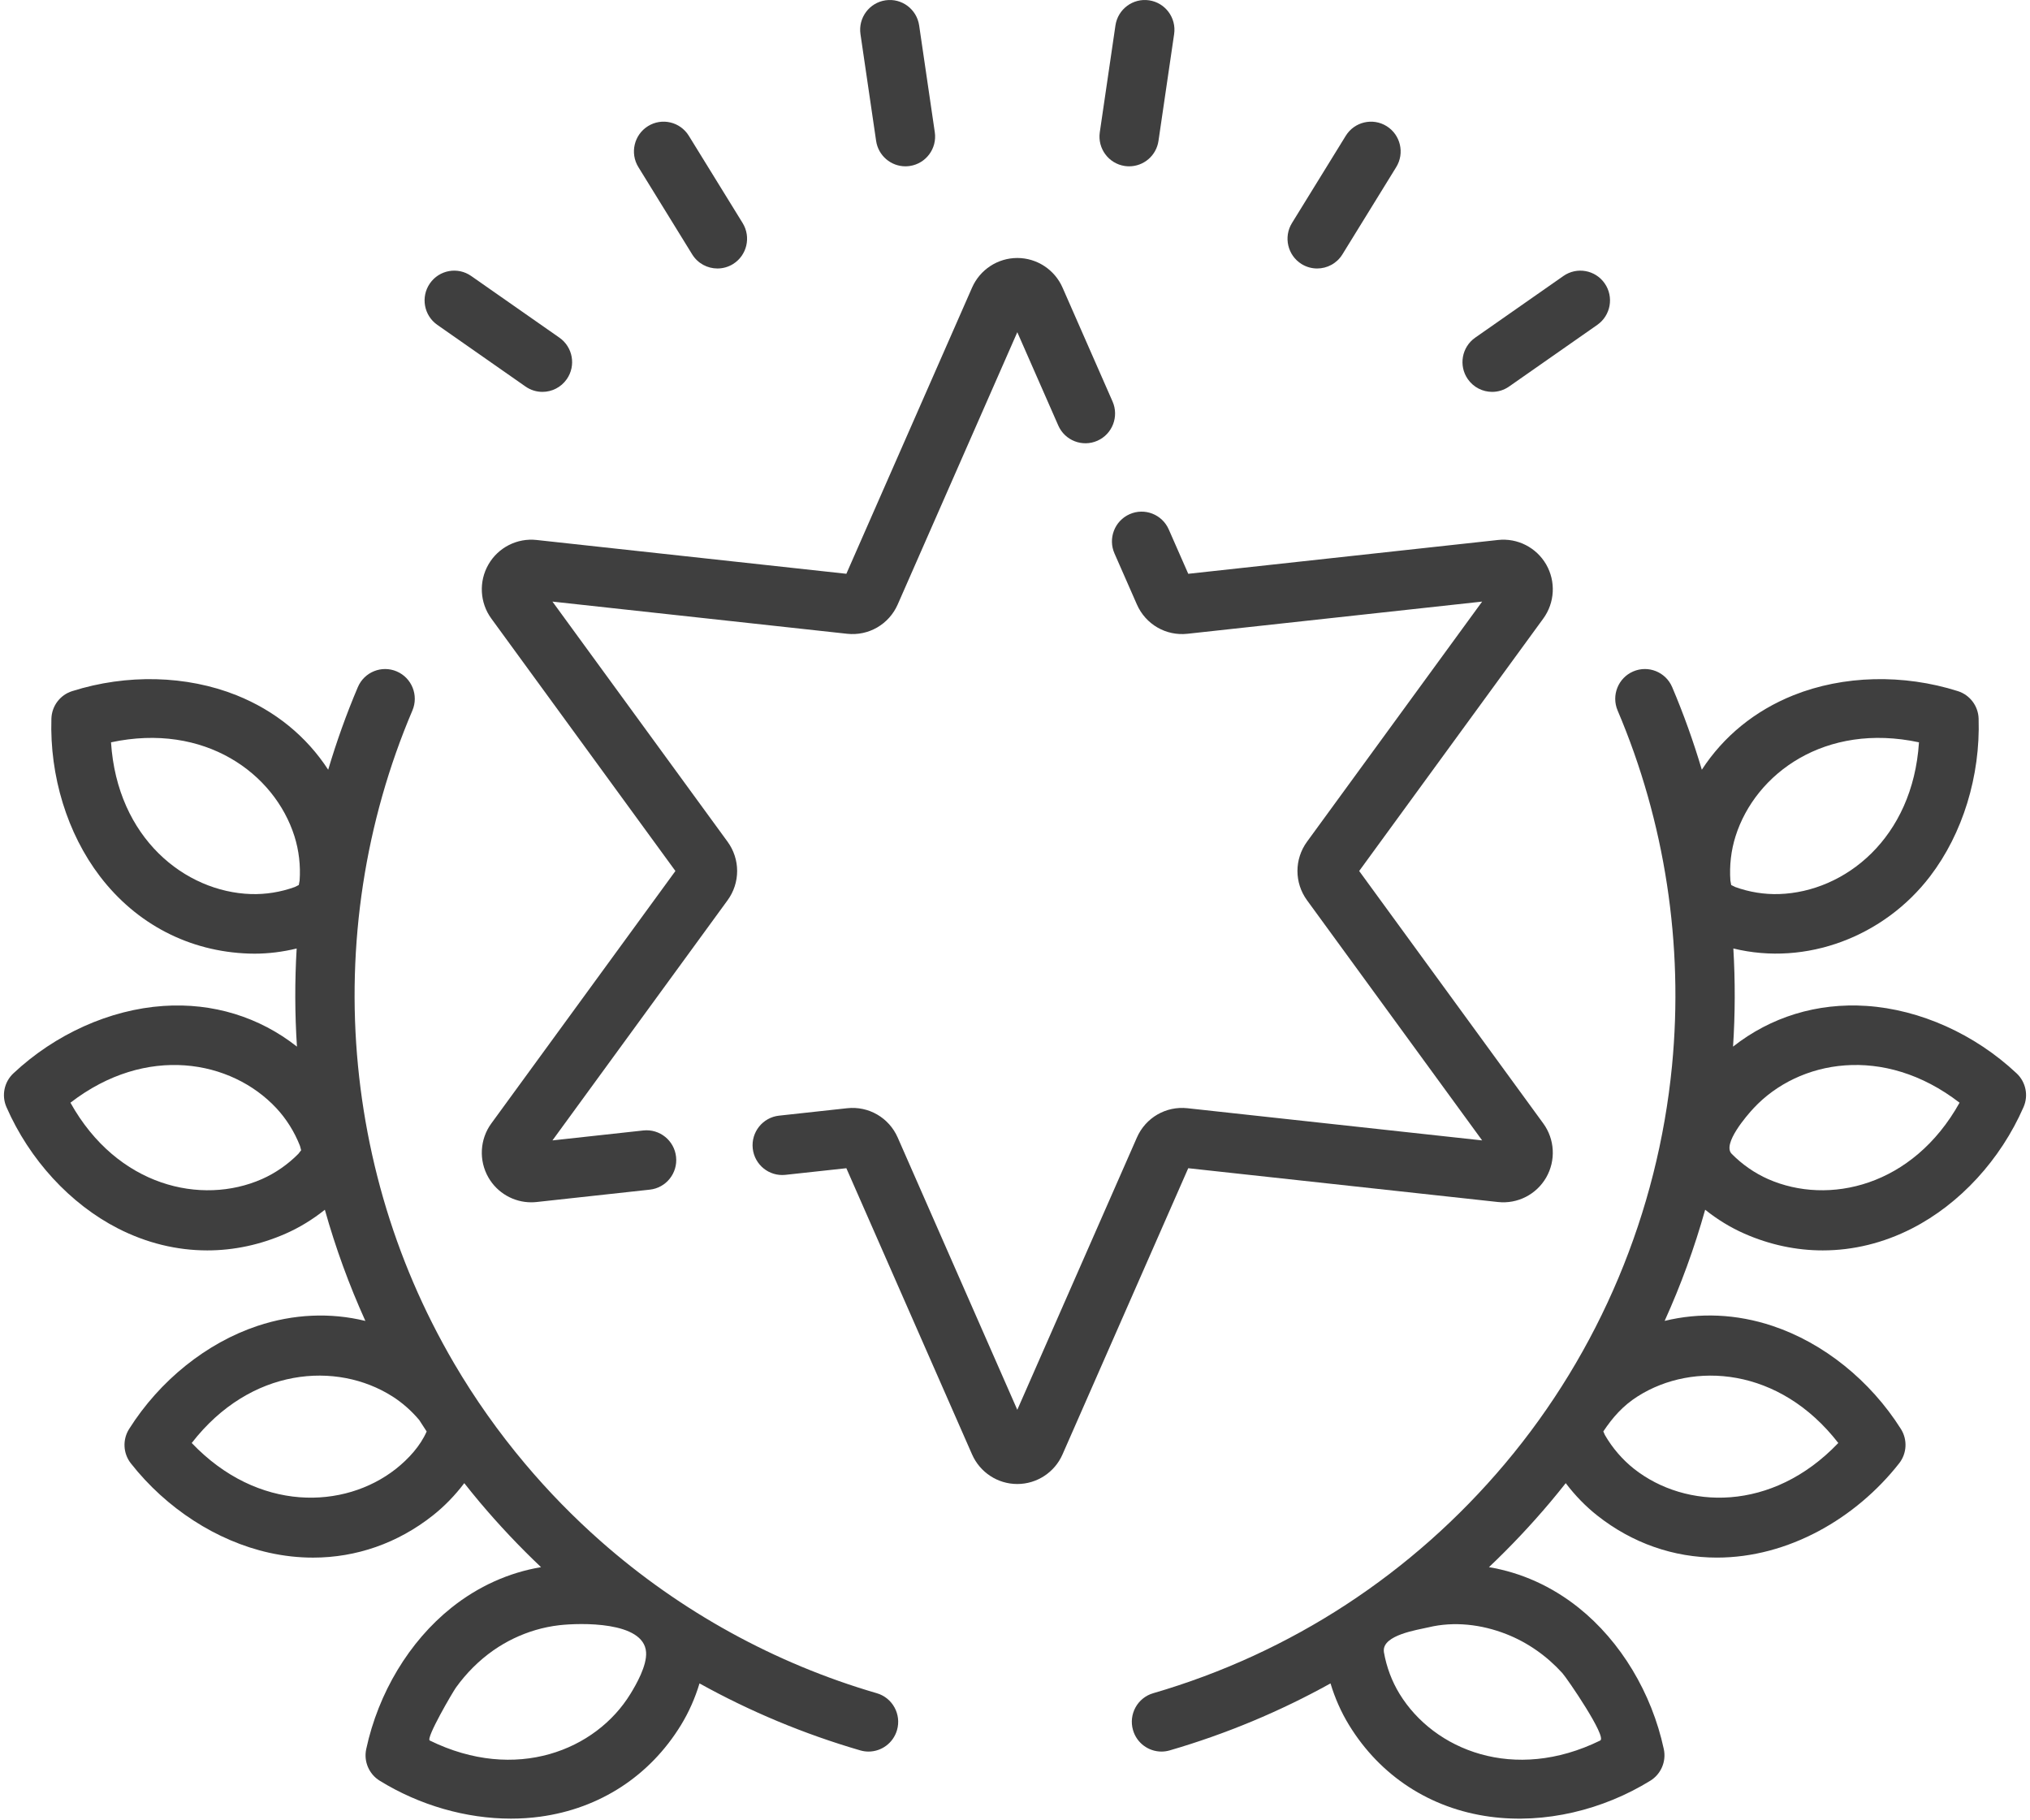
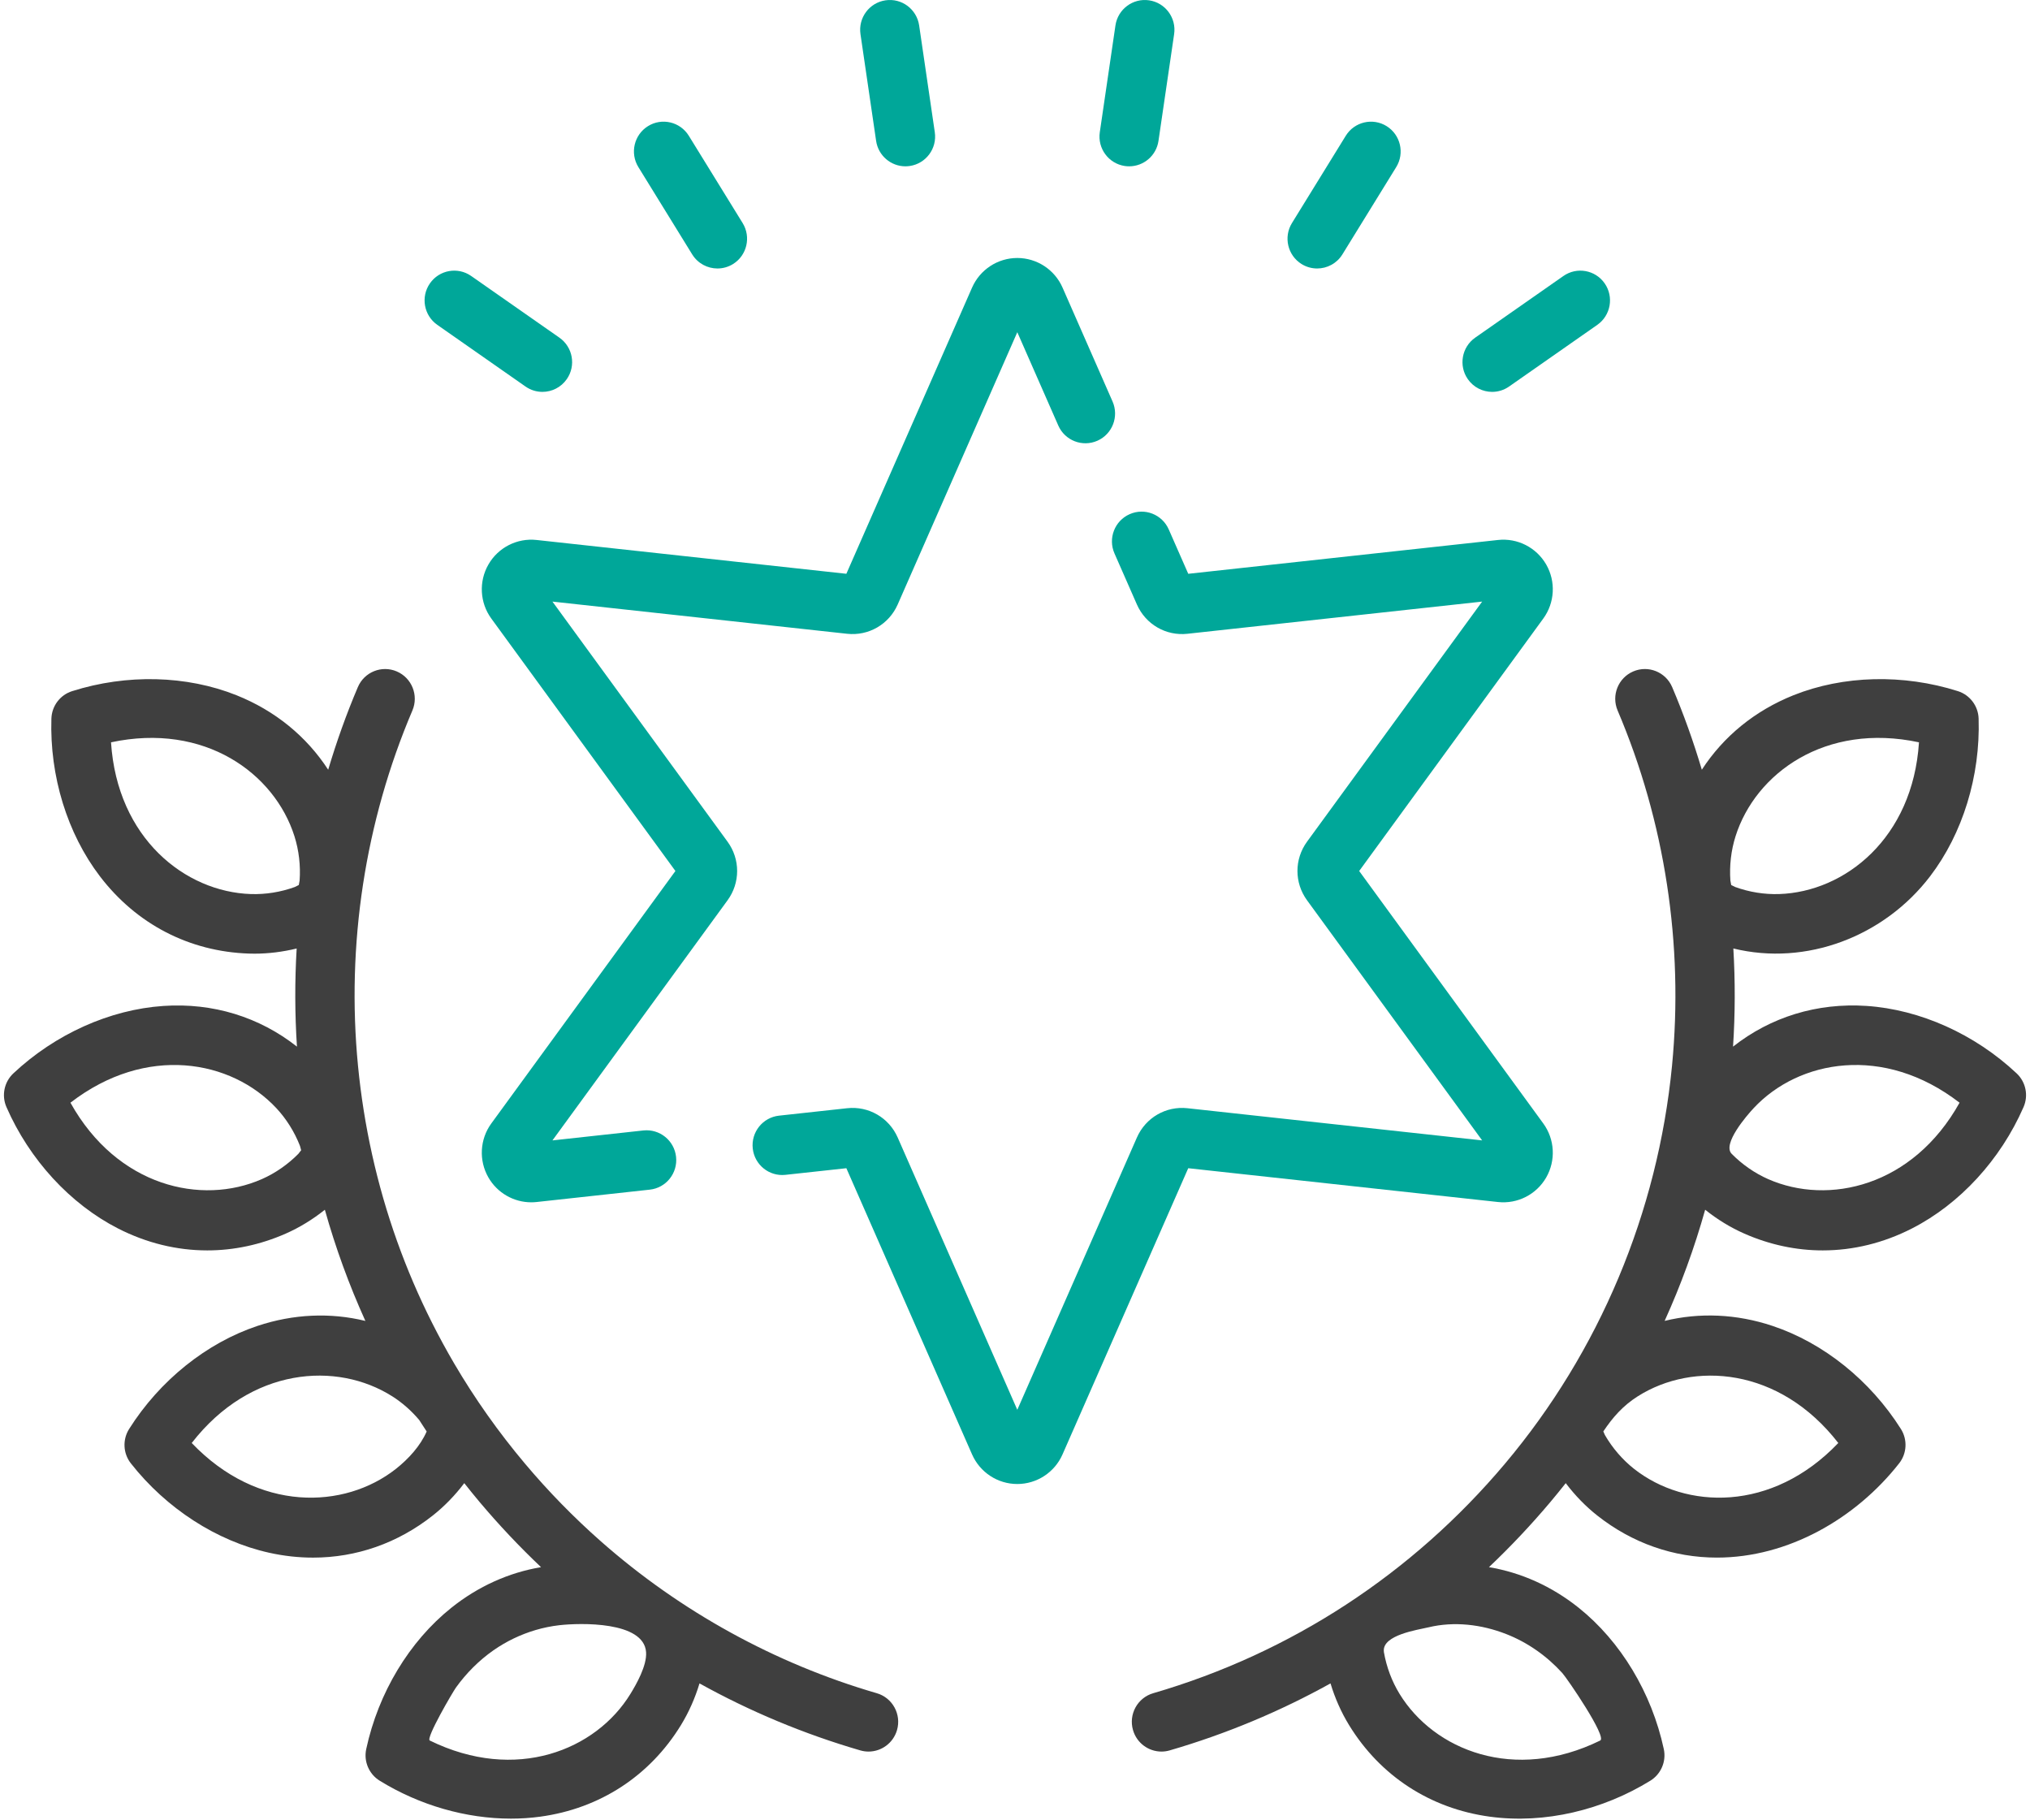
<svg xmlns="http://www.w3.org/2000/svg" width="106px" height="95px" viewBox="0 0 106 95" version="1.1">
  <g id="Page-1" stroke="none" stroke-width="1" fill="none" fill-rule="evenodd">
-     <g id="6" transform="translate(-723, -898)" fill="#3F3F3F" fill-rule="nonzero">
+     <g id="6" transform="translate(-723, -898)" fill-rule="nonzero">
      <g id="Group-17" transform="translate(723, 882)">
        <g id="badge" transform="translate(0, 16)">
          <g>
-             <path d="M45.783,88.399 C40.471,86.853 35.53,84.132 31.383,80.476 C29.961,79.223 28.632,77.863 27.412,76.412 C26.04,74.783 24.792,73.021 23.714,71.182 C23.309,70.49 22.926,69.786 22.565,69.07 C21.866,67.684 21.254,66.254 20.732,64.793 C19.679,61.843 18.997,58.764 18.694,55.646 C18.079,49.317 19.061,42.902 21.534,37.094 C21.87,36.305 21.505,35.391 20.718,35.054 C19.931,34.717 19.022,35.083 18.686,35.873 C18.087,37.28 17.573,38.722 17.137,40.186 C16.007,38.448 14.368,37.105 12.349,36.297 C9.746,35.256 6.617,35.178 3.764,36.084 C3.138,36.283 2.705,36.857 2.684,37.517 C2.589,40.517 3.513,43.518 5.218,45.751 C7.126,48.25 9.889,49.682 13,49.784 C13.096,49.787 13.192,49.789 13.288,49.789 C14.023,49.789 14.768,49.695 15.491,49.519 C15.39,51.221 15.394,52.933 15.506,54.642 C13.542,53.094 11.118,52.344 8.535,52.518 C5.738,52.705 2.882,53.988 0.697,56.039 C0.217,56.49 0.073,57.195 0.337,57.799 C1.539,60.547 3.662,62.856 6.159,64.134 C7.653,64.898 9.237,65.281 10.822,65.281 C12.204,65.281 13.587,64.99 14.913,64.407 C15.64,64.088 16.333,63.662 16.963,63.158 C17.522,65.148 18.229,67.087 19.079,68.963 C17.254,68.517 15.329,68.597 13.448,69.222 C10.787,70.108 8.343,72.069 6.742,74.604 C6.39,75.161 6.426,75.881 6.833,76.399 C8.685,78.757 11.317,80.457 14.053,81.065 C14.822,81.236 15.59,81.32 16.347,81.32 C18.603,81.32 20.764,80.57 22.595,79.124 C23.208,78.64 23.764,78.066 24.243,77.432 C24.505,77.764 24.772,78.094 25.045,78.419 C26.055,79.618 27.126,80.752 28.251,81.818 C26.572,82.101 24.974,82.815 23.566,83.94 C21.373,85.692 19.754,88.38 19.123,91.315 C18.984,91.959 19.266,92.621 19.826,92.967 C21.915,94.255 24.343,94.947 26.68,94.947 C27.194,94.947 27.705,94.913 28.207,94.845 C31.315,94.422 33.926,92.724 35.557,90.064 C35.969,89.392 36.295,88.654 36.526,87.887 C39.169,89.354 41.981,90.528 44.92,91.384 C45.064,91.426 45.209,91.446 45.352,91.446 C46.024,91.446 46.642,91.004 46.839,90.325 C47.077,89.5 46.605,88.638 45.783,88.399 Z M15.392,46.309 C14.658,46.575 13.869,46.702 13.1,46.677 C9.668,46.565 6.121,43.765 5.797,38.755 C10.689,37.708 14.337,40.376 15.376,43.66 C15.608,44.394 15.701,45.192 15.645,45.974 C15.636,46.022 15.623,46.092 15.608,46.173 C15.606,46.184 15.605,46.194 15.602,46.205 C15.593,46.21 15.583,46.215 15.573,46.219 C15.5,46.256 15.436,46.288 15.392,46.309 Z M15.705,60.077 C15.655,60.141 15.61,60.198 15.581,60.237 C15.032,60.794 14.373,61.251 13.671,61.56 C10.526,62.943 6.122,61.952 3.678,57.57 C7.644,54.51 12.08,55.339 14.429,57.853 C14.953,58.415 15.379,59.095 15.664,59.825 C15.677,59.872 15.696,59.942 15.717,60.021 C15.72,60.031 15.722,60.042 15.726,60.052 C15.719,60.06 15.712,60.069 15.705,60.077 L15.705,60.077 Z M20.681,76.681 C17.982,78.812 13.471,78.961 10.011,75.336 C13.083,71.375 17.586,71.059 20.487,72.902 C21.007,73.232 21.484,73.654 21.889,74.134 C22.018,74.334 22.148,74.534 22.279,74.735 C21.949,75.492 21.326,76.17 20.681,76.681 L20.681,76.681 Z M32.919,88.435 C31.119,91.37 26.937,93.073 22.442,90.869 C22.22,90.76 23.644,88.332 23.808,88.104 C24.348,87.353 25.009,86.689 25.767,86.158 C26.439,85.69 27.186,85.331 27.97,85.1 C28.374,84.981 28.787,84.897 29.205,84.849 C30.277,84.727 33.62,84.63 33.736,86.255 C33.787,86.956 33.222,87.942 32.919,88.435 L32.919,88.435 Z" id="Shape" />
-             <path d="M105.303,56.039 C103.118,53.988 100.262,52.705 97.465,52.517 C94.881,52.345 92.458,53.095 90.494,54.642 C90.606,52.933 90.61,51.221 90.51,49.518 C94.318,50.45 98.384,48.892 100.783,45.75 C102.488,43.518 103.411,40.516 103.317,37.516 C103.296,36.857 102.862,36.283 102.236,36.083 C99.384,35.178 96.254,35.256 93.651,36.296 C91.633,37.104 89.993,38.447 88.864,40.186 C88.428,38.721 87.914,37.28 87.315,35.872 C86.979,35.083 86.069,34.716 85.282,35.054 C84.496,35.391 84.131,36.304 84.467,37.094 C86.939,42.902 87.921,49.317 87.307,55.645 C86.562,63.303 83.512,70.564 78.589,76.412 C73.756,82.153 67.42,86.302 60.217,88.399 C59.395,88.638 58.923,89.5 59.162,90.325 C59.358,91.004 59.976,91.446 60.648,91.446 C60.791,91.446 60.936,91.426 61.08,91.384 C64.019,90.528 66.831,89.354 69.475,87.887 C69.706,88.653 70.032,89.392 70.444,90.064 C72.075,92.724 74.685,94.422 77.794,94.845 C80.675,95.237 83.709,94.487 86.175,92.967 C86.735,92.621 87.017,91.959 86.878,91.314 C86.247,88.38 84.627,85.692 82.435,83.939 C81.027,82.814 79.429,82.1 77.749,81.818 C78.875,80.751 79.945,79.617 80.955,78.418 C81.229,78.093 81.495,77.763 81.758,77.432 C82.237,78.065 82.792,78.64 83.405,79.123 C85.236,80.569 87.397,81.319 89.653,81.319 C93.364,81.319 96.899,79.287 99.167,76.398 C99.574,75.88 99.611,75.161 99.259,74.604 C97.658,72.069 95.213,70.107 92.553,69.222 C90.672,68.595 88.747,68.516 86.922,68.961 C87.772,67.086 88.479,65.148 89.038,63.157 C89.668,63.662 90.361,64.087 91.087,64.406 C92.414,64.99 93.797,65.281 95.178,65.281 C96.764,65.281 98.348,64.897 99.841,64.133 C102.338,62.856 104.461,60.547 105.663,57.798 C105.928,57.195 105.783,56.49 105.303,56.039 L105.303,56.039 Z M78.647,85.31 C79.767,85.747 80.769,86.456 81.578,87.345 C81.829,87.621 83.927,90.688 83.558,90.869 C79.063,93.073 74.881,91.37 73.081,88.435 C72.679,87.78 72.397,87.028 72.263,86.255 C72.261,86.238 72.26,86.214 72.258,86.19 C72.214,85.362 73.985,85.099 74.565,84.964 C74.574,84.963 74.583,84.96 74.591,84.959 C75.93,84.636 77.361,84.807 78.647,85.31 Z M95.99,75.336 C92.529,78.961 88.019,78.812 85.319,76.681 C84.718,76.205 84.194,75.597 83.802,74.918 C83.782,74.874 83.753,74.807 83.72,74.732 C84.213,73.993 84.748,73.388 85.513,72.902 C88.414,71.06 92.917,71.375 95.99,75.336 L95.99,75.336 Z M90.624,43.661 C91.662,40.376 95.308,37.708 100.203,38.755 C99.879,43.766 96.332,46.565 92.9,46.677 C92.131,46.702 91.342,46.575 90.608,46.309 C90.564,46.288 90.5,46.257 90.428,46.22 C90.417,46.215 90.407,46.21 90.398,46.206 C90.395,46.194 90.394,46.184 90.392,46.173 C90.377,46.092 90.363,46.022 90.355,45.974 C90.299,45.193 90.392,44.394 90.624,43.661 Z M92.329,61.56 C91.628,61.251 90.97,60.795 90.422,60.238 C89.919,59.727 91.219,58.23 91.571,57.853 C93.919,55.338 98.357,54.51 102.322,57.57 C99.878,61.951 95.474,62.943 92.329,61.56 Z" id="Shape" />
-             <path d="M25.504,29.471 C24.993,30.359 25.052,31.469 25.657,32.296 L35.268,45.473 L25.657,58.65 C25.052,59.478 24.993,60.586 25.504,61.475 C25.968,62.281 26.825,62.77 27.739,62.77 C27.832,62.77 27.924,62.765 28.018,62.755 L33.931,62.109 C34.78,62.017 35.395,61.25 35.302,60.396 C35.21,59.543 34.446,58.928 33.595,59.019 L28.847,59.538 L37.99,47.003 C38.658,46.088 38.658,44.858 37.99,43.943 L28.847,31.408 L44.235,33.088 C45.356,33.21 46.419,32.596 46.875,31.558 L53.12,17.344 L55.26,22.215 C55.605,23.001 56.52,23.356 57.303,23.01 C58.085,22.664 58.439,21.747 58.094,20.961 L55.482,15.014 C55.07,14.076 54.142,13.469 53.12,13.469 C52.098,13.469 51.171,14.076 50.759,15.014 L44.194,29.956 L28.018,28.191 C27.003,28.08 26.015,28.582 25.504,29.471 L25.504,29.471 Z" id="Path" />
-             <path d="M78.222,62.755 C79.241,62.865 80.225,62.363 80.737,61.475 C81.248,60.586 81.188,59.478 80.583,58.65 L70.972,45.473 L80.583,32.296 C81.188,31.469 81.248,30.359 80.737,29.471 C80.225,28.582 79.235,28.079 78.222,28.191 L62.047,29.957 L61.028,27.639 C60.683,26.854 59.769,26.497 58.986,26.844 C58.203,27.19 57.849,28.108 58.194,28.893 L59.365,31.558 C59.821,32.596 60.884,33.212 62.005,33.088 L77.393,31.408 L68.249,43.943 C67.582,44.859 67.582,46.088 68.25,47.003 L77.393,59.538 L62.005,57.858 C60.882,57.735 59.82,58.351 59.365,59.389 L53.12,73.603 L46.875,59.388 C46.419,58.351 45.357,57.735 44.235,57.858 L40.678,58.246 C39.828,58.339 39.213,59.107 39.306,59.96 C39.399,60.813 40.163,61.429 41.013,61.336 L44.194,60.99 L50.758,75.932 C51.171,76.871 52.097,77.477 53.119,77.477 C54.141,77.477 55.069,76.871 55.481,75.932 L62.046,60.99 L78.222,62.755 Z" id="Path" />
-             <path d="M45.748,7.355 C45.861,8.128 46.522,8.683 47.278,8.683 C47.353,8.683 47.429,8.677 47.505,8.666 C48.352,8.542 48.937,7.752 48.812,6.903 L47.995,1.328 C47.87,0.479 47.084,-0.109 46.237,0.017 C45.391,0.142 44.807,0.932 44.931,1.781 L45.748,7.355 Z" id="Path" />
-             <path d="M22.834,16.96 L27.441,20.18 C27.71,20.368 28.018,20.459 28.325,20.459 C28.814,20.459 29.295,20.226 29.597,19.792 C30.086,19.088 29.912,18.12 29.211,17.629 L24.604,14.409 C23.903,13.918 22.937,14.091 22.448,14.796 C21.96,15.5 22.132,16.469 22.834,16.96 Z" id="Path" />
-             <path d="M36.144,13.281 C36.437,13.756 36.944,14.017 37.463,14.017 C37.741,14.017 38.023,13.942 38.277,13.785 C39.003,13.333 39.228,12.375 38.778,11.645 L35.968,7.089 C35.518,6.359 34.563,6.133 33.836,6.585 C33.109,7.037 32.884,7.994 33.334,8.724 L36.144,13.281 Z" id="Path" />
-             <path d="M58.735,8.667 C58.811,8.678 58.887,8.683 58.962,8.683 C59.718,8.683 60.379,8.128 60.492,7.356 L61.309,1.781 C61.434,0.932 60.849,0.142 60.003,0.017 C59.159,-0.108 58.37,0.479 58.245,1.328 L57.428,6.903 C57.303,7.752 57.888,8.542 58.735,8.667 L58.735,8.667 Z" id="Path" />
-             <path d="M77.916,20.459 C78.222,20.459 78.53,20.368 78.799,20.18 L83.406,16.96 C84.108,16.469 84.28,15.5 83.792,14.796 C83.303,14.092 82.338,13.918 81.636,14.409 L77.029,17.629 C76.328,18.12 76.155,19.088 76.643,19.792 C76.945,20.226 77.426,20.459 77.916,20.459 L77.916,20.459 Z" id="Path" />
-             <path d="M67.963,13.785 C68.217,13.942 68.499,14.017 68.777,14.017 C69.296,14.017 69.803,13.756 70.096,13.281 L72.906,8.724 C73.356,7.995 73.131,7.037 72.404,6.585 C71.677,6.134 70.723,6.359 70.272,7.088 L67.462,11.645 C67.012,12.375 67.237,13.333 67.963,13.785 Z" id="Path" />
+             <path d="M45.783,88.399 C40.471,86.853 35.53,84.132 31.383,80.476 C29.961,79.223 28.632,77.863 27.412,76.412 C26.04,74.783 24.792,73.021 23.714,71.182 C23.309,70.49 22.926,69.786 22.565,69.07 C21.866,67.684 21.254,66.254 20.732,64.793 C19.679,61.843 18.997,58.764 18.694,55.646 C18.079,49.317 19.061,42.902 21.534,37.094 C21.87,36.305 21.505,35.391 20.718,35.054 C19.931,34.717 19.022,35.083 18.686,35.873 C18.087,37.28 17.573,38.722 17.137,40.186 C16.007,38.448 14.368,37.105 12.349,36.297 C9.746,35.256 6.617,35.178 3.764,36.084 C3.138,36.283 2.705,36.857 2.684,37.517 C2.589,40.517 3.513,43.518 5.218,45.751 C7.126,48.25 9.889,49.682 13,49.784 C13.096,49.787 13.192,49.789 13.288,49.789 C14.023,49.789 14.768,49.695 15.491,49.519 C15.39,51.221 15.394,52.933 15.506,54.642 C13.542,53.094 11.118,52.344 8.535,52.518 C5.738,52.705 2.882,53.988 0.697,56.039 C0.217,56.49 0.073,57.195 0.337,57.799 C1.539,60.547 3.662,62.856 6.159,64.134 C7.653,64.898 9.237,65.281 10.822,65.281 C12.204,65.281 13.587,64.99 14.914,64.407 C15.64,64.088 16.333,63.662 16.963,63.158 C17.522,65.148 18.229,67.087 19.079,68.963 C17.254,68.517 15.329,68.597 13.448,69.222 C10.787,70.108 8.343,72.069 6.742,74.604 C6.39,75.161 6.426,75.881 6.833,76.399 C8.685,78.757 11.317,80.457 14.053,81.065 C14.822,81.236 15.59,81.32 16.347,81.32 C18.603,81.32 20.764,80.57 22.595,79.124 C23.208,78.64 23.764,78.066 24.243,77.432 C24.505,77.764 24.772,78.094 25.045,78.419 C26.055,79.618 27.126,80.752 28.251,81.818 C26.572,82.101 24.974,82.815 23.566,83.94 C21.373,85.692 19.754,88.38 19.123,91.315 C18.984,91.959 19.266,92.621 19.826,92.967 C21.915,94.255 24.343,94.947 26.68,94.947 C27.194,94.947 27.705,94.913 28.207,94.845 C31.315,94.422 33.926,92.724 35.557,90.064 C35.969,89.392 36.295,88.654 36.526,87.887 C39.169,89.354 41.981,90.528 44.92,91.384 C45.064,91.426 45.209,91.446 45.352,91.446 C46.024,91.446 46.642,91.004 46.839,90.325 C47.077,89.5 46.605,88.638 45.783,88.399 Z M15.392,46.309 C14.658,46.575 13.869,46.702 13.1,46.677 C9.668,46.565 6.121,43.765 5.797,38.755 C10.689,37.708 14.337,40.376 15.376,43.66 C15.608,44.394 15.701,45.192 15.645,45.974 C15.636,46.022 15.623,46.092 15.608,46.173 C15.606,46.184 15.605,46.194 15.602,46.205 C15.593,46.21 15.583,46.215 15.573,46.219 C15.5,46.256 15.436,46.288 15.392,46.309 Z M15.705,60.077 C15.655,60.141 15.61,60.198 15.581,60.237 C15.032,60.794 14.373,61.251 13.671,61.56 C10.526,62.943 6.122,61.952 3.678,57.57 C7.644,54.51 12.08,55.339 14.429,57.853 C14.953,58.415 15.379,59.095 15.664,59.825 C15.677,59.872 15.696,59.942 15.717,60.021 C15.72,60.031 15.722,60.042 15.726,60.052 C15.719,60.06 15.712,60.069 15.705,60.077 L15.705,60.077 Z M20.681,76.681 C17.982,78.812 13.471,78.961 10.011,75.336 C13.083,71.375 17.586,71.059 20.487,72.902 C21.007,73.232 21.484,73.654 21.889,74.134 C22.018,74.334 22.148,74.534 22.279,74.735 C21.949,75.492 21.326,76.17 20.681,76.681 L20.681,76.681 Z M32.919,88.435 C31.119,91.37 26.937,93.073 22.442,90.869 C22.22,90.76 23.644,88.332 23.808,88.104 C24.348,87.353 25.009,86.689 25.767,86.158 C26.439,85.69 27.186,85.331 27.97,85.1 C28.374,84.981 28.787,84.897 29.205,84.849 C30.277,84.727 33.62,84.63 33.736,86.255 C33.787,86.956 33.222,87.942 32.919,88.435 L32.919,88.435 Z" id="Shape" fill="#3F3F3F" />
+             <path d="M105.303,56.039 C103.118,53.988 100.262,52.705 97.465,52.517 C94.881,52.345 92.458,53.095 90.494,54.642 C90.606,52.933 90.61,51.221 90.51,49.518 C94.318,50.45 98.384,48.892 100.783,45.75 C102.488,43.518 103.411,40.516 103.317,37.516 C103.296,36.857 102.862,36.283 102.236,36.083 C99.384,35.178 96.254,35.256 93.651,36.296 C91.633,37.104 89.993,38.447 88.864,40.186 C88.428,38.721 87.914,37.28 87.315,35.872 C86.979,35.083 86.069,34.716 85.282,35.054 C84.496,35.391 84.131,36.304 84.467,37.094 C86.939,42.902 87.921,49.317 87.307,55.645 C86.562,63.303 83.512,70.564 78.589,76.412 C73.756,82.153 67.42,86.302 60.217,88.399 C59.395,88.638 58.923,89.5 59.162,90.325 C59.358,91.004 59.976,91.446 60.648,91.446 C60.791,91.446 60.936,91.426 61.08,91.384 C64.019,90.528 66.831,89.354 69.475,87.887 C69.706,88.653 70.032,89.392 70.444,90.064 C72.075,92.724 74.685,94.422 77.794,94.845 C80.675,95.237 83.709,94.487 86.175,92.967 C86.735,92.621 87.017,91.959 86.878,91.314 C86.247,88.38 84.627,85.692 82.435,83.939 C81.027,82.814 79.429,82.1 77.749,81.818 C78.875,80.751 79.945,79.617 80.955,78.418 C81.229,78.093 81.495,77.763 81.758,77.432 C82.237,78.065 82.792,78.64 83.405,79.123 C85.236,80.569 87.397,81.319 89.653,81.319 C93.364,81.319 96.899,79.287 99.167,76.398 C99.574,75.88 99.611,75.161 99.259,74.604 C97.658,72.069 95.213,70.107 92.553,69.222 C90.672,68.595 88.747,68.516 86.922,68.961 C87.772,67.086 88.479,65.148 89.038,63.157 C89.668,63.662 90.361,64.087 91.087,64.406 C92.414,64.99 93.797,65.281 95.178,65.281 C96.764,65.281 98.348,64.897 99.841,64.133 C102.338,62.856 104.461,60.547 105.663,57.798 C105.927,57.195 105.783,56.49 105.303,56.039 L105.303,56.039 Z M78.647,85.31 C79.767,85.747 80.769,86.456 81.578,87.345 C81.829,87.621 83.927,90.688 83.558,90.869 C79.063,93.073 74.881,91.37 73.081,88.435 C72.679,87.78 72.397,87.028 72.263,86.255 C72.261,86.238 72.26,86.214 72.258,86.19 C72.214,85.362 73.985,85.099 74.565,84.964 C74.574,84.963 74.583,84.96 74.591,84.959 C75.93,84.636 77.361,84.807 78.647,85.31 Z M95.99,75.336 C92.529,78.961 88.019,78.812 85.319,76.681 C84.718,76.205 84.194,75.597 83.802,74.918 C83.782,74.874 83.753,74.807 83.72,74.732 C84.213,73.993 84.748,73.388 85.513,72.902 C88.414,71.06 92.917,71.375 95.99,75.336 L95.99,75.336 Z M90.624,43.661 C91.662,40.376 95.308,37.708 100.203,38.755 C99.879,43.766 96.332,46.565 92.9,46.677 C92.131,46.702 91.342,46.575 90.608,46.309 C90.564,46.288 90.5,46.257 90.428,46.22 C90.417,46.215 90.407,46.21 90.398,46.206 C90.395,46.194 90.394,46.184 90.392,46.173 C90.377,46.092 90.363,46.022 90.355,45.974 C90.299,45.193 90.392,44.394 90.624,43.661 Z M92.329,61.56 C91.628,61.251 90.97,60.795 90.422,60.238 C89.919,59.727 91.219,58.23 91.571,57.853 C93.919,55.338 98.357,54.51 102.322,57.57 C99.878,61.951 95.474,62.943 92.329,61.56 Z" id="Shape" fill="#3F3F3F" />
+             <path d="M25.504,29.471 C24.993,30.359 25.052,31.469 25.657,32.296 L35.268,45.473 L25.657,58.65 C25.052,59.478 24.993,60.586 25.504,61.475 C25.968,62.281 26.825,62.77 27.739,62.77 C27.832,62.77 27.924,62.765 28.018,62.755 L33.931,62.109 C34.78,62.017 35.395,61.25 35.302,60.396 C35.21,59.543 34.446,58.928 33.595,59.019 L28.847,59.538 L37.99,47.003 C38.658,46.088 38.658,44.858 37.99,43.943 L28.847,31.408 L44.235,33.088 C45.356,33.21 46.419,32.596 46.875,31.558 L53.12,17.344 L55.26,22.215 C55.605,23.001 56.52,23.356 57.303,23.01 C58.085,22.664 58.439,21.747 58.094,20.961 L55.482,15.014 C55.07,14.076 54.142,13.469 53.12,13.469 C52.098,13.469 51.171,14.076 50.759,15.014 L44.194,29.956 L28.018,28.191 C27.003,28.08 26.015,28.582 25.504,29.471 L25.504,29.471 Z" id="Path" fill="#00A799" />
+             <path d="M78.222,62.755 C79.241,62.865 80.225,62.363 80.737,61.475 C81.248,60.586 81.188,59.478 80.583,58.65 L70.972,45.473 L80.583,32.296 C81.188,31.469 81.248,30.359 80.737,29.471 C80.225,28.582 79.235,28.079 78.222,28.191 L62.047,29.957 L61.028,27.639 C60.683,26.854 59.769,26.497 58.986,26.844 C58.203,27.19 57.849,28.108 58.194,28.893 L59.365,31.558 C59.821,32.596 60.884,33.212 62.005,33.088 L77.393,31.408 L68.249,43.943 C67.582,44.859 67.582,46.088 68.25,47.003 L77.393,59.538 L62.005,57.858 C60.882,57.735 59.82,58.351 59.365,59.389 L53.12,73.603 L46.875,59.388 C46.419,58.351 45.357,57.735 44.235,57.858 L40.678,58.246 C39.828,58.339 39.213,59.107 39.306,59.96 C39.399,60.813 40.163,61.429 41.013,61.336 L44.194,60.99 L50.758,75.932 C51.171,76.871 52.097,77.477 53.119,77.477 C54.141,77.477 55.069,76.871 55.481,75.932 L62.046,60.99 L78.222,62.755 Z" id="Path" fill="#00A799" />
+             <path d="M45.748,7.355 C45.861,8.128 46.522,8.683 47.278,8.683 C47.353,8.683 47.429,8.677 47.505,8.666 C48.352,8.542 48.937,7.752 48.812,6.903 L47.995,1.328 C47.87,0.479 47.084,-0.109 46.237,0.017 C45.391,0.142 44.807,0.932 44.931,1.781 L45.748,7.355 Z" id="Path" fill="#00A799" />
+             <path d="M22.834,16.96 L27.441,20.18 C27.71,20.368 28.018,20.459 28.325,20.459 C28.814,20.459 29.295,20.226 29.597,19.792 C30.086,19.088 29.912,18.12 29.211,17.629 L24.604,14.409 C23.903,13.918 22.937,14.091 22.448,14.796 C21.96,15.5 22.132,16.469 22.834,16.96 Z" id="Path" fill="#00A799" />
+             <path d="M36.144,13.281 C36.438,13.756 36.944,14.017 37.463,14.017 C37.741,14.017 38.023,13.942 38.277,13.785 C39.003,13.333 39.228,12.375 38.778,11.645 L35.968,7.089 C35.518,6.359 34.563,6.133 33.836,6.585 C33.109,7.037 32.884,7.994 33.334,8.724 L36.144,13.281 Z" id="Path" fill="#00A799" />
+             <path d="M58.735,8.667 C58.811,8.678 58.887,8.683 58.962,8.683 C59.718,8.683 60.379,8.128 60.492,7.356 L61.309,1.781 C61.434,0.932 60.849,0.142 60.003,0.017 C59.159,-0.108 58.37,0.479 58.245,1.328 L57.428,6.903 C57.303,7.752 57.888,8.542 58.735,8.667 L58.735,8.667 Z" id="Path" fill="#00A799" />
+             <path d="M77.916,20.459 C78.222,20.459 78.53,20.368 78.799,20.18 L83.406,16.96 C84.108,16.469 84.28,15.5 83.792,14.796 C83.303,14.092 82.338,13.918 81.636,14.409 L77.029,17.629 C76.328,18.12 76.155,19.088 76.643,19.792 C76.945,20.226 77.426,20.459 77.916,20.459 L77.916,20.459 Z" id="Path" fill="#00A799" />
+             <path d="M67.963,13.785 C68.217,13.942 68.499,14.017 68.777,14.017 C69.296,14.017 69.803,13.756 70.096,13.281 L72.906,8.724 C73.356,7.995 73.131,7.037 72.404,6.585 C71.677,6.134 70.723,6.359 70.272,7.088 L67.462,11.645 C67.012,12.375 67.237,13.333 67.963,13.785 Z" id="Path" fill="#00A799" />
          </g>
        </g>
      </g>
    </g>
  </g>
</svg>
